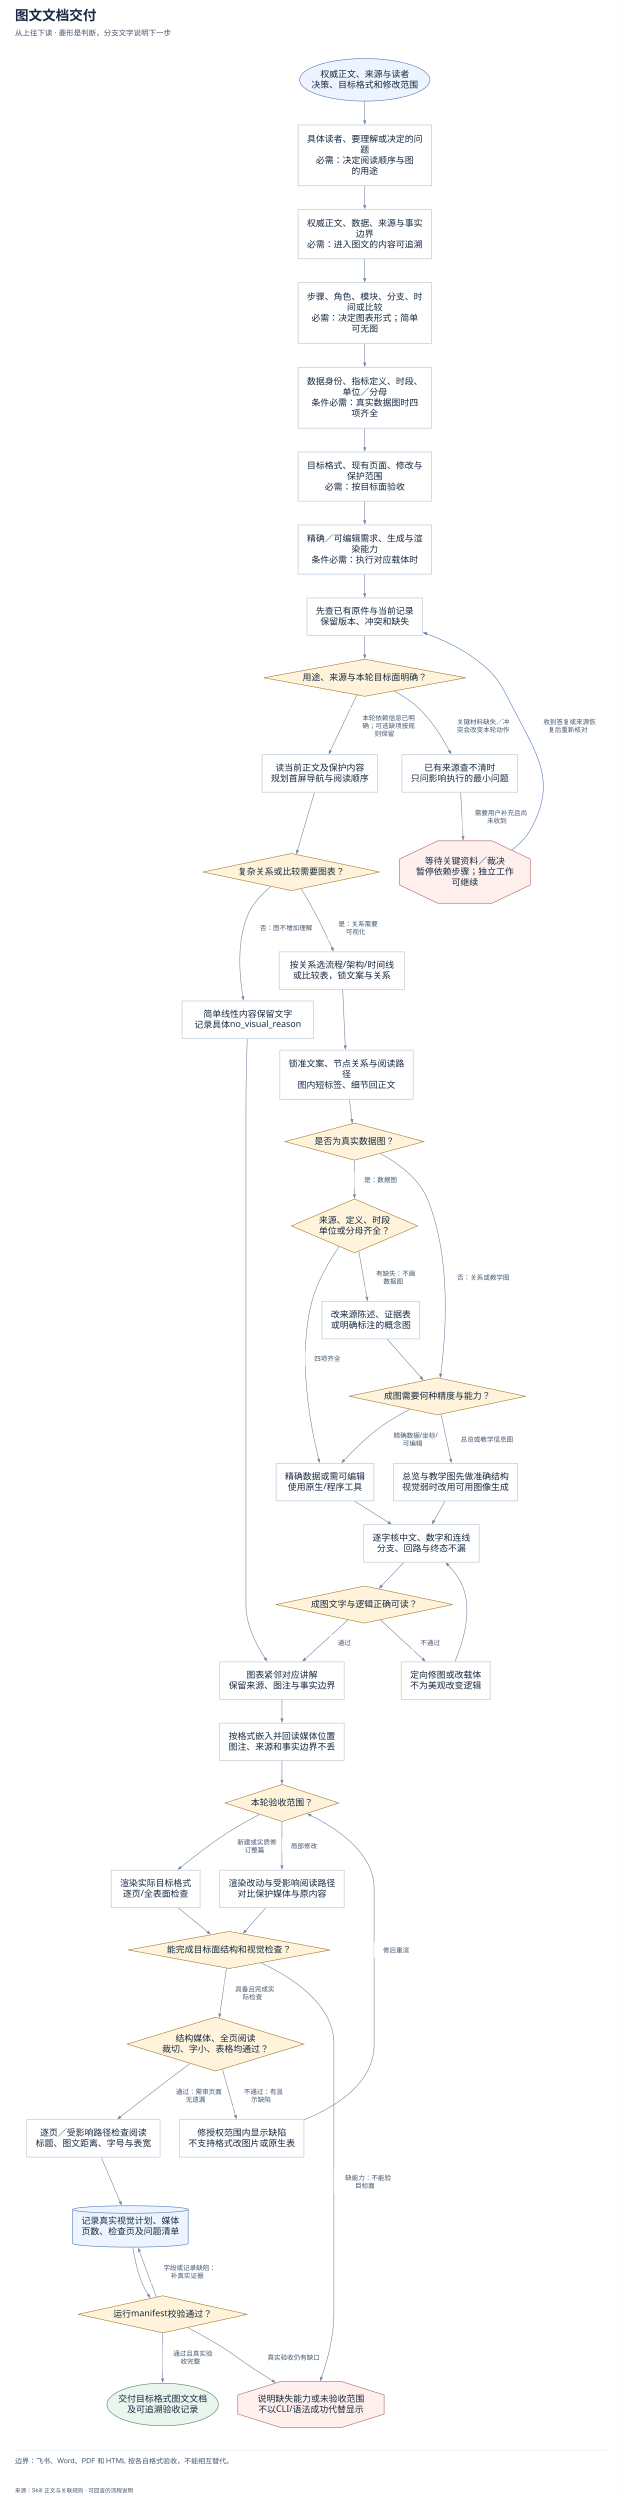
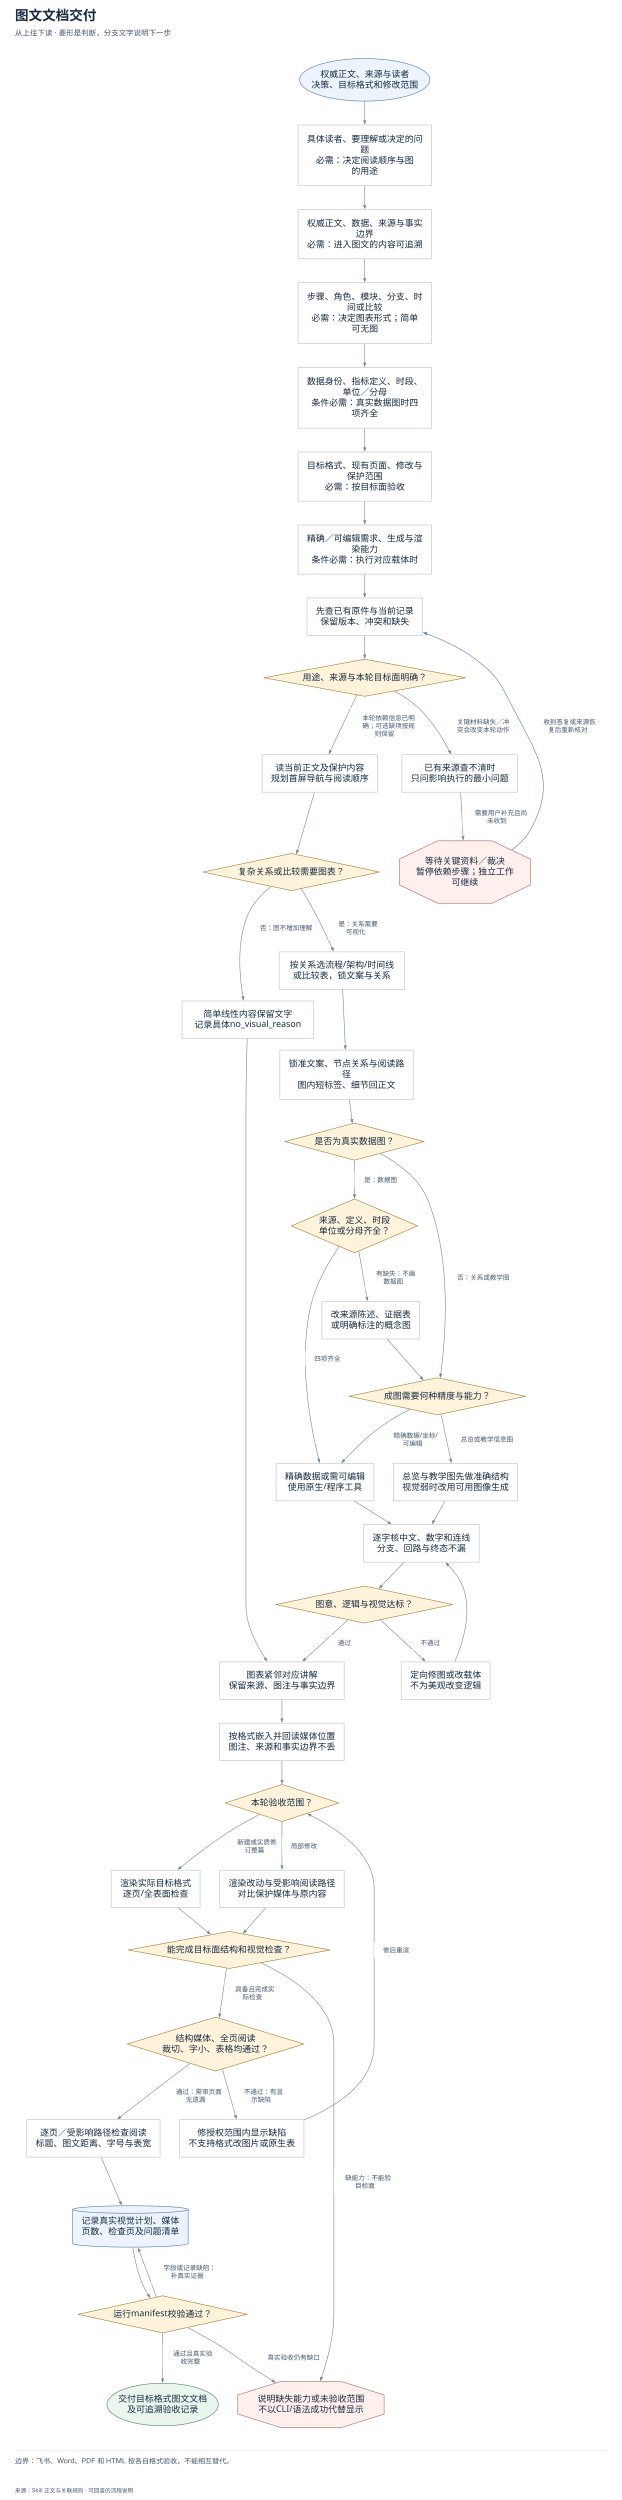
- <svg xmlns="http://www.w3.org/2000/svg" data-artifact-sha256="a31b7378ce4bd3d3c9e8f61ca665521c32705c3982a5d55c468edf609748a5d4" viewBox="0 0 1329.00 5344.00" width="1329.00" height="5344.00" role="img" aria-labelledby="title desc" data-entry-x="779.69" data-definition-sha256="e67b9686ef25dce59b0fc3d3641ad35fe574919815a71d1eef612246028b77f5" data-renderer="viz-3.31.0">
+ <svg xmlns="http://www.w3.org/2000/svg" data-artifact-sha256="50a462e231dda37c123e72fa4818149b2a394c55366f23f136367c5c7f6d0047" viewBox="0 0 1329.00 5344.00" width="1329.00" height="5344.00" role="img" aria-labelledby="title desc" data-entry-x="779.69" data-definition-sha256="e67b9686ef25dce59b0fc3d3641ad35fe574919815a71d1eef612246028b77f5" data-renderer="viz-3.31.0">
  <rect width="100%" height="100%" fill="white" />
  <g font-family="-apple-system,BlinkMacSystemFont,PingFang SC,sans-serif" fill="#172b42">
    <text x="32" y="43" font-size="29" font-weight="600">图文文档交付</text>
    <text x="32" y="76" font-size="16" fill="#43566e">从上往下读 · 菱形是判断，分支文字说明下一步</text>
  </g>
  <svg x="32.00" y="100" width="1265" height="5114" viewBox="0 0 1265 5114">
    <g id="graph0" class="graph" transform="scale(1 1) rotate(0) translate(25.2 5089.13)">
      <g id="edge30" class="edge">
        <path fill="none" stroke="#71839b" stroke-width="1.2" d="M722.49,-4972.59C722.49,-4959.7 722.49,-4945.29 722.49,-4931.15" />
        <polygon fill="#71839b" stroke="#71839b" stroke-width="1.2" points="724.94,-4931.22 722.49,-4924.22 720.04,-4931.22 724.94,-4931.22" />
      </g>
      <g id="edge1" class="edge">
        <path fill="none" stroke="#71839b" stroke-width="1.2" d="M615.01,-3495.5C604.65,-3460.05 589.41,-3407.91 578.57,-3370.84" />
        <polygon fill="#71839b" stroke="#71839b" stroke-width="1.2" points="581.02,-3370.48 576.7,-3364.45 576.32,-3371.86 581.02,-3370.48" />
      </g>
      <g id="edge2" class="edge">
        <path fill="none" stroke="#71839b" stroke-width="1.2" d="M522.07,-3294.41C503.05,-3278.74 482.74,-3257.71 472.49,-3233.4 448.63,-3176.82 454.34,-3104.74 462.13,-3058.09" />
        <polygon fill="#71839b" stroke="#71839b" stroke-width="1.2" points="464.5,-3058.8 463.29,-3051.48 459.67,-3057.95 464.5,-3058.8" />
        <polygon fill="white" stroke="none" points="472.49,-3189.9 472.49,-3222.9 608.49,-3222.9 608.49,-3189.9 472.49,-3189.9" />
        <text xml:space="preserve" text-anchor="start" x="498.49" y="-3200.8" font-family="PingFang SC" font-size="14.00" fill="#43566e">否：图不增加理解</text>
      </g>
      <g id="edge3" class="edge">
        <path fill="none" stroke="#71839b" stroke-width="1.2" d="M586.64,-3289.62C596.67,-3272.86 608.59,-3252.3 618.49,-3233.4 630.49,-3210.49 642.75,-3184.48 652.65,-3162.72" />
        <polygon fill="#71839b" stroke="#71839b" stroke-width="1.2" points="654.78,-3163.96 655.43,-3156.57 650.31,-3161.94 654.78,-3163.96" />
        <polygon fill="white" stroke="none" points="643.7,-3179.4 643.7,-3233.4 751.7,-3233.4 751.7,-3179.4 643.7,-3179.4" />
        <text xml:space="preserve" text-anchor="start" x="666.2" y="-3209.2" font-family="PingFang SC" font-size="14.00" fill="#43566e">是：关系需要</text>
        <text xml:space="preserve" text-anchor="start" x="681.95" y="-3192.4" font-family="PingFang SC" font-size="14.00" fill="#43566e">可视化</text>
      </g>
      <g id="edge4" class="edge">
        <path fill="none" stroke="#71839b" stroke-width="1.2" d="M471.2,-2969.04C470.03,-2929.85 468.49,-2868 468.49,-2814.44 468.49,-2814.44 468.49,-2814.44 468.49,-1758.26 468.49,-1716.9 489.51,-1674.91 509.59,-1644.25" />
        <polygon fill="#71839b" stroke="#71839b" stroke-width="1.2" points="511.51,-1645.78 513.38,-1638.61 507.44,-1643.05 511.51,-1645.78" />
      </g>
      <g id="edge42" class="edge">
        <path fill="none" stroke="#71839b" stroke-width="1.2" d="M675.28,-3073.99C676.8,-3040.48 679,-2991.83 680.75,-2953.4" />
        <polygon fill="#71839b" stroke="#71839b" stroke-width="1.2" points="683.18,-2953.78 681.05,-2946.68 678.29,-2953.56 683.18,-2953.78" />
      </g>
      <g id="edge5" class="edge">
        <path fill="none" stroke="#71839b" stroke-width="1.2" d="M700.49,-2708.73C700.49,-2687.2 700.49,-2659.9 700.49,-2635.2" />
        <polygon fill="#71839b" stroke="#71839b" stroke-width="1.2" points="702.94,-2635.4 700.49,-2628.4 698.04,-2635.4 702.94,-2635.4" />
        <polygon fill="white" stroke="none" points="700.49,-2651.24 700.49,-2684.24 794.49,-2684.24 794.49,-2651.24 700.49,-2651.24" />
        <text xml:space="preserve" text-anchor="start" x="721.24" y="-2662.14" font-family="PingFang SC" font-size="14.00" fill="#43566e">是：数据图</text>
      </g>
      <g id="edge6" class="edge">
        <path fill="none" stroke="#71839b" stroke-width="1.2" d="M755.49,-2723.38C792.61,-2703.36 838.06,-2671.02 856.49,-2626.24 908.86,-2498.98 895.59,-2331.49 884.88,-2251.64" />
        <polygon fill="#71839b" stroke="#71839b" stroke-width="1.2" points="887.36,-2251.67 883.97,-2245.07 882.51,-2252.34 887.36,-2251.67" />
        <polygon fill="white" stroke="none" points="893.93,-2442.54 893.93,-2475.54 1029.93,-2475.54 1029.93,-2442.54 893.93,-2442.54" />
        <text xml:space="preserve" text-anchor="start" x="919.93" y="-2453.44" font-family="PingFang SC" font-size="14.00" fill="#43566e">否：关系或教学图</text>
      </g>
      <g id="edge8" class="edge">
        <path fill="none" stroke="#71839b" stroke-width="1.2" d="M709.82,-2514.41C715.18,-2483.83 721.87,-2445.72 727.07,-2416.05" />
        <polygon fill="#71839b" stroke="#71839b" stroke-width="1.2" points="729.45,-2416.64 728.25,-2409.32 724.63,-2415.79 729.45,-2416.64" />
        <polygon fill="white" stroke="none" points="724.17,-2432.04 724.17,-2486.04 832.17,-2486.04 832.17,-2432.04 724.17,-2432.04" />
        <text xml:space="preserve" text-anchor="start" x="746.67" y="-2461.84" font-family="PingFang SC" font-size="14.00" fill="#43566e">有缺失：不画</text>
        <text xml:space="preserve" text-anchor="start" x="762.42" y="-2445.04" font-family="PingFang SC" font-size="14.00" fill="#43566e">数据图</text>
      </g>
      <g id="edge7" class="edge">
        <path fill="none" stroke="#71839b" stroke-width="1.2" d="M667.95,-2524.66C646.7,-2493.76 620.84,-2450.11 609.49,-2407.04 578.3,-2288.74 605.8,-2143.39 624.17,-2069.65" />
        <polygon fill="#71839b" stroke="#71839b" stroke-width="1.2" points="626.45,-2070.6 625.8,-2063.21 621.7,-2069.4 626.45,-2070.6" />
        <polygon fill="white" stroke="none" points="595.51,-2269.05 595.51,-2302.05 675.51,-2302.05 675.51,-2269.05 595.51,-2269.05" />
        <text xml:space="preserve" text-anchor="start" x="614.51" y="-2279.95" font-family="PingFang SC" font-size="14.00" fill="#43566e">四项齐全</text>
      </g>
      <g id="edge9" class="edge">
        <path fill="none" stroke="#71839b" stroke-width="1.2" d="M770.23,-2326.76C792.23,-2301.87 820.6,-2269.79 842.63,-2244.87" />
        <polygon fill="#71839b" stroke="#71839b" stroke-width="1.2" points="844.37,-2246.6 847.17,-2239.74 840.7,-2243.36 844.37,-2246.6" />
      </g>
      <g id="edge10" class="edge">
        <path fill="none" stroke="#71839b" stroke-width="1.2" d="M818.69,-2176.59C798.53,-2166.28 776.32,-2153.64 757.49,-2139.85 728.6,-2118.69 699.87,-2090.75 677.77,-2067.37" />
        <polygon fill="#71839b" stroke="#71839b" stroke-width="1.2" points="679.82,-2065.98 673.25,-2062.54 676.25,-2069.33 679.82,-2065.98" />
        <polygon fill="white" stroke="none" points="757.49,-2085.85 757.49,-2139.85 881.49,-2139.85 881.49,-2085.85 757.49,-2085.85" />
        <text xml:space="preserve" text-anchor="start" x="784.1" y="-2115.65" font-family="PingFang SC" font-size="14.00" fill="#43566e">精确数据/坐标/</text>
        <text xml:space="preserve" text-anchor="start" x="803.74" y="-2098.85" font-family="PingFang SC" font-size="14.00" fill="#43566e">可编辑</text>
      </g>
      <g id="edge11" class="edge">
        <path fill="none" stroke="#71839b" stroke-width="1.2" d="M885.47,-2166.26C891.48,-2138.28 899.77,-2099.72 906.26,-2069.48" />
        <polygon fill="#71839b" stroke="#71839b" stroke-width="1.2" points="908.58,-2070.32 907.66,-2062.96 903.79,-2069.29 908.58,-2070.32" />
        <polygon fill="white" stroke="none" points="901.63,-2096.35 901.63,-2129.35 1037.63,-2129.35 1037.63,-2096.35 901.63,-2096.35" />
        <text xml:space="preserve" text-anchor="start" x="927.63" y="-2107.25" font-family="PingFang SC" font-size="14.00" fill="#43566e">总览或教学信息图</text>
      </g>
      <g id="edge12" class="edge">
        <path fill="none" stroke="#71839b" stroke-width="1.2" d="M700.69,-1980.27C723.63,-1965.91 749.68,-1949.6 773.19,-1934.88" />
        <polygon fill="#71839b" stroke="#71839b" stroke-width="1.2" points="774.23,-1937.12 778.86,-1931.33 771.63,-1932.97 774.23,-1937.12" />
      </g>
      <g id="edge13" class="edge">
        <path fill="none" stroke="#71839b" stroke-width="1.2" d="M894.19,-1980.45C886.62,-1967.07 878.08,-1951.99 870.2,-1938.06" />
        <polygon fill="#71839b" stroke="#71839b" stroke-width="1.2" points="872.38,-1936.93 866.8,-1932.05 868.11,-1939.35 872.38,-1936.93" />
      </g>
      <g id="edge14" class="edge">
        <path fill="none" stroke="#71839b" stroke-width="1.2" d="M806.22,-1849.58C791,-1833.54 773.45,-1815.04 758.28,-1799.05" />
        <polygon fill="#71839b" stroke="#71839b" stroke-width="1.2" points="760.22,-1797.53 753.63,-1794.14 756.67,-1800.91 760.22,-1797.53" />
      </g>
      <g id="edge15" class="edge">
        <path fill="none" stroke="#71839b" stroke-width="1.2" d="M755.86,-1726.54C781.74,-1702.66 817.56,-1669.59 846.44,-1642.94" />
        <polygon fill="#71839b" stroke="#71839b" stroke-width="1.2" points="848.05,-1644.79 851.53,-1638.24 844.73,-1641.19 848.05,-1644.79" />
        <polygon fill="white" stroke="none" points="824.07,-1661.66 824.07,-1694.66 890.07,-1694.66 890.07,-1661.66 824.07,-1661.66" />
        <text xml:space="preserve" text-anchor="start" x="841.32" y="-1672.56" font-family="PingFang SC" font-size="14.00" fill="#43566e">不通过</text>
      </g>
      <g id="edge17" class="edge">
        <path fill="none" stroke="#71839b" stroke-width="1.2" d="M686.72,-1726.54C660.55,-1702.66 624.31,-1669.59 595.1,-1642.94" />
        <polygon fill="#71839b" stroke="#71839b" stroke-width="1.2" points="596.76,-1641.14 589.94,-1638.23 593.46,-1644.76 596.76,-1641.14" />
        <polygon fill="white" stroke="none" points="649.25,-1661.66 649.25,-1694.66 701.25,-1694.66 701.25,-1661.66 649.25,-1661.66" />
        <text xml:space="preserve" text-anchor="start" x="664.75" y="-1672.56" font-family="PingFang SC" font-size="14.00" fill="#43566e">通过</text>
      </g>
      <g id="edge16" class="edge">
        <path fill="none" stroke="#71839b" stroke-width="1.2" d="M915.1,-1637.21C932.88,-1678.79 953.26,-1745.47 931.49,-1798.86 924.75,-1815.39 913.36,-1830.52 900.97,-1843.48" />
        <polygon fill="#71839b" stroke="#71839b" stroke-width="1.2" points="899.31,-1841.68 896.11,-1848.37 902.78,-1845.13 899.31,-1841.68" />
      </g>
      <g id="edge44" class="edge">
        <path fill="none" stroke="#71839b" stroke-width="1.2" d="M545.49,-1556.27C545.49,-1543.26 545.49,-1528.64 545.49,-1515.04" />
        <polygon fill="#71839b" stroke="#71839b" stroke-width="1.2" points="547.94,-1515.1 545.49,-1508.1 543.04,-1515.1 547.94,-1515.1" />
      </g>
      <g id="edge18" class="edge">
        <path fill="none" stroke="#71839b" stroke-width="1.2" d="M497.65,-1310.6C475.78,-1299.28 449.82,-1285.02 427.49,-1270.48 393.41,-1248.29 357.37,-1220.52 328.94,-1197.49" />
        <polygon fill="#71839b" stroke="#71839b" stroke-width="1.2" points="330.64,-1195.72 323.66,-1193.2 327.54,-1199.52 330.64,-1195.72" />
        <polygon fill="white" stroke="none" points="427.49,-1216.48 427.49,-1270.48 535.49,-1270.48 535.49,-1216.48 427.49,-1216.48" />
        <text xml:space="preserve" text-anchor="start" x="449.99" y="-1246.28" font-family="PingFang SC" font-size="14.00" fill="#43566e">新建或实质修</text>
        <text xml:space="preserve" text-anchor="start" x="465.74" y="-1229.48" font-family="PingFang SC" font-size="14.00" fill="#43566e">订整篇</text>
      </g>
      <g id="edge19" class="edge">
        <path fill="none" stroke="#71839b" stroke-width="1.2" d="M545.49,-1295.12C545.49,-1267.43 545.49,-1230.05 545.49,-1200.51" />
        <polygon fill="#71839b" stroke="#71839b" stroke-width="1.2" points="547.94,-1200.82 545.49,-1193.82 543.04,-1200.82 547.94,-1200.82" />
        <polygon fill="white" stroke="none" points="545.49,-1226.98 545.49,-1259.98 625.49,-1259.98 625.49,-1226.98 545.49,-1226.98" />
        <text xml:space="preserve" text-anchor="start" x="564.49" y="-1237.88" font-family="PingFang SC" font-size="14.00" fill="#43566e">局部修改</text>
      </g>
      <g id="edge20" class="edge">
        <path fill="none" stroke="#71839b" stroke-width="1.2" d="M323.45,-1111.2C343.62,-1094.68 366.98,-1075.54 386.89,-1059.23" />
        <polygon fill="#71839b" stroke="#71839b" stroke-width="1.2" points="388.24,-1061.3 392.1,-1054.97 385.13,-1057.51 388.24,-1061.3" />
      </g>
      <g id="edge21" class="edge">
        <path fill="none" stroke="#71839b" stroke-width="1.2" d="M510.97,-1111.2C497.23,-1095.56 481.43,-1077.58 467.62,-1061.87" />
        <polygon fill="#71839b" stroke="#71839b" stroke-width="1.2" points="469.5,-1060.3 463.04,-1056.66 465.82,-1063.53 469.5,-1060.3" />
      </g>
      <g id="edge22" class="edge">
        <path fill="none" stroke="#71839b" stroke-width="1.2" d="M500.61,-993.28C566.51,-962.55 656.49,-905.13 656.49,-820.69 656.49,-820.69 656.49,-820.69 656.49,-241.06 656.49,-194.95 642.9,-144.48 630.04,-107.04" />
        <polygon fill="#71839b" stroke="#71839b" stroke-width="1.2" points="632.37,-106.28 627.74,-100.49 627.74,-107.9 632.37,-106.28" />
        <polygon fill="white" stroke="none" points="656.49,-499.1 656.49,-553.1 778.49,-553.1 778.49,-499.1 656.49,-499.1" />
        <text xml:space="preserve" text-anchor="start" x="680.74" y="-528.9" font-family="PingFang SC" font-size="14.00" fill="#43566e">缺能力：不能验</text>
        <text xml:space="preserve" text-anchor="start" x="701.74" y="-512.1" font-family="PingFang SC" font-size="14.00" fill="#43566e">目标面</text>
      </g>
      <g id="edge23" class="edge">
        <path fill="none" stroke="#71839b" stroke-width="1.2" d="M426.97,-981.95C422.94,-954.28 417.39,-916.15 412.69,-883.91" />
        <polygon fill="#71839b" stroke="#71839b" stroke-width="1.2" points="415.15,-883.79 411.72,-877.22 410.3,-884.5 415.15,-883.79" />
        <polygon fill="white" stroke="none" points="423.11,-902.29 423.11,-956.29 531.11,-956.29 531.11,-902.29 423.11,-902.29" />
        <text xml:space="preserve" text-anchor="start" x="445.61" y="-932.09" font-family="PingFang SC" font-size="14.00" fill="#43566e">具备且完成实</text>
        <text xml:space="preserve" text-anchor="start" x="461.36" y="-915.29" font-family="PingFang SC" font-size="14.00" fill="#43566e">际检查</text>
      </g>
      <g id="edge24" class="edge">
        <path fill="none" stroke="#71839b" stroke-width="1.2" d="M418.27,-765.99C426.92,-735.16 437.76,-696.55 446.14,-666.66" />
        <polygon fill="#71839b" stroke="#71839b" stroke-width="1.2" points="448.42,-667.62 447.95,-660.22 443.7,-666.3 448.42,-667.62" />
        <polygon fill="white" stroke="none" points="441.37,-683.09 441.37,-737.09 549.37,-737.09 549.37,-683.09 441.37,-683.09" />
        <text xml:space="preserve" text-anchor="start" x="463.87" y="-712.89" font-family="PingFang SC" font-size="14.00" fill="#43566e">不通过：有显</text>
        <text xml:space="preserve" text-anchor="start" x="479.62" y="-696.09" font-family="PingFang SC" font-size="14.00" fill="#43566e">示缺陷</text>
      </g>
      <g id="edge46" class="edge">
        <path fill="none" stroke="#71839b" stroke-width="1.2" d="M349.01,-778.2C331.55,-765.14 312.16,-750.56 294.49,-737.09 263.01,-713.09 228.1,-686.02 199.69,-663.88" />
        <polygon fill="#71839b" stroke="#71839b" stroke-width="1.2" points="201.44,-662.14 194.42,-659.76 198.43,-666 201.44,-662.14" />
        <polygon fill="white" stroke="none" points="294.49,-683.09 294.49,-737.09 416.49,-737.09 416.49,-683.09 294.49,-683.09" />
        <text xml:space="preserve" text-anchor="start" x="318.74" y="-712.89" font-family="PingFang SC" font-size="14.00" fill="#43566e">通过：需审页面</text>
        <text xml:space="preserve" text-anchor="start" x="339.74" y="-696.09" font-family="PingFang SC" font-size="14.00" fill="#43566e">无遗漏</text>
      </g>
      <g id="edge25" class="edge">
        <path fill="none" stroke="#71839b" stroke-width="1.2" d="M592.7,-657.67C666.1,-687.98 742.49,-738.73 742.49,-818.69 742.49,-1152.48 742.49,-1152.48 742.49,-1152.48 742.49,-1227.5 664.32,-1280.06 606.46,-1308.7" />
        <polygon fill="#71839b" stroke="#71839b" stroke-width="1.2" points="605.66,-1306.36 600.43,-1311.62 607.8,-1310.77 605.66,-1306.36" />
        <polygon fill="white" stroke="none" points="742.49,-1004.39 742.49,-1037.39 822.49,-1037.39 822.49,-1004.39 742.49,-1004.39" />
        <text xml:space="preserve" text-anchor="start" x="761.49" y="-1015.29" font-family="PingFang SC" font-size="14.00" fill="#43566e">修后重渲</text>
      </g>
      <g id="edge26" class="edge">
        <path fill="none" stroke="#71839b" stroke-width="1.2" d="M226.61,-385.22C230.43,-361.34 236.88,-331.61 247.49,-306.66 250.81,-298.84 255.15,-290.97 259.79,-283.56" />
        <polygon fill="#71839b" stroke="#71839b" stroke-width="1.2" points="261.74,-285.05 263.5,-277.84 257.63,-282.37 261.74,-285.05" />
      </g>
      <g id="edge29" class="edge">
        <path fill="none" stroke="#71839b" stroke-width="1.2" d="M343.99,-213.67C364.42,-202.83 387.78,-189.98 408.49,-177.46 445.19,-155.25 452.44,-146.7 488.49,-123.46 500.33,-115.82 512.93,-107.88 525.33,-100.16" />
        <polygon fill="#71839b" stroke="#71839b" stroke-width="1.2" points="526.4,-102.38 531.06,-96.61 523.82,-98.22 526.4,-102.38" />
        <polygon fill="white" stroke="none" points="488.49,-133.96 488.49,-166.96 624.49,-166.96 624.49,-133.96 488.49,-133.96" />
        <text xml:space="preserve" text-anchor="start" x="514.49" y="-144.86" font-family="PingFang SC" font-size="14.00" fill="#43566e">真实验收仍有缺口</text>
      </g>
      <g id="edge28" class="edge">
        <path fill="none" stroke="#71839b" stroke-width="1.2" d="M277.08,-279.17C266.73,-307.04 252.27,-345.98 240.69,-377.15" />
        <polygon fill="#71839b" stroke="#71839b" stroke-width="1.2" points="238.44,-376.19 238.3,-383.61 243.03,-377.9 238.44,-376.19" />
        <polygon fill="white" stroke="none" points="266.2,-306.66 266.2,-360.66 402.2,-360.66 402.2,-306.66 266.2,-306.66" />
        <text xml:space="preserve" text-anchor="start" x="292.2" y="-336.46" font-family="PingFang SC" font-size="14.00" fill="#43566e">字段或记录缺陷：</text>
        <text xml:space="preserve" text-anchor="start" x="307.95" y="-319.66" font-family="PingFang SC" font-size="14.00" fill="#43566e">补真实证据</text>
      </g>
      <g id="edge27" class="edge">
        <path fill="none" stroke="#71839b" stroke-width="1.2" d="M290.49,-201.98C290.49,-173.67 290.49,-135.06 290.49,-103.87" />
        <polygon fill="#71839b" stroke="#71839b" stroke-width="1.2" points="292.94,-104.1 290.49,-97.1 288.04,-104.1 292.94,-104.1" />
        <polygon fill="white" stroke="none" points="290.49,-123.46 290.49,-177.46 398.49,-177.46 398.49,-123.46 290.49,-123.46" />
        <text xml:space="preserve" text-anchor="start" x="312.99" y="-153.26" font-family="PingFang SC" font-size="14.00" fill="#43566e">通过且真实验</text>
        <text xml:space="preserve" text-anchor="start" x="328.74" y="-136.46" font-family="PingFang SC" font-size="14.00" fill="#43566e">收完整</text>
      </g>
      <g id="edge31" class="edge">
        <path fill="none" stroke="#71839b" stroke-width="1.2" d="M722.49,-4791.58C722.49,-4777.99 722.49,-4763.69 722.49,-4750.24" />
        <polygon fill="#71839b" stroke="#71839b" stroke-width="1.2" points="724.94,-4750.36 722.49,-4743.36 720.04,-4750.36 724.94,-4750.36" />
      </g>
      <g id="edge32" class="edge">
        <path fill="none" stroke="#71839b" stroke-width="1.2" d="M722.49,-4635.68C722.49,-4622.47 722.49,-4608.03 722.49,-4593.99" />
        <polygon fill="#71839b" stroke="#71839b" stroke-width="1.2" points="724.94,-4594.12 722.49,-4587.12 720.04,-4594.12 724.94,-4594.12" />
      </g>
      <g id="edge33" class="edge">
        <path fill="none" stroke="#71839b" stroke-width="1.2" d="M722.49,-4454.31C722.49,-4440.87 722.49,-4426.62 722.49,-4412.91" />
        <polygon fill="#71839b" stroke="#71839b" stroke-width="1.2" points="724.94,-4413.27 722.49,-4406.27 720.04,-4413.27 724.94,-4413.27" />
      </g>
      <g id="edge34" class="edge">
        <path fill="none" stroke="#71839b" stroke-width="1.2" d="M722.49,-4273.54C722.49,-4259.95 722.49,-4245.65 722.49,-4232.2" />
        <polygon fill="#71839b" stroke="#71839b" stroke-width="1.2" points="724.94,-4232.32 722.49,-4225.32 720.04,-4232.32 724.94,-4232.32" />
      </g>
      <g id="edge35" class="edge">
        <path fill="none" stroke="#71839b" stroke-width="1.2" d="M722.49,-4117.71C722.49,-4104.32 722.49,-4089.79 722.49,-4076" />
        <polygon fill="#71839b" stroke="#71839b" stroke-width="1.2" points="724.94,-4076.33 722.49,-4069.33 720.04,-4076.33 724.94,-4076.33" />
      </g>
      <g id="edge36" class="edge">
        <path fill="none" stroke="#71839b" stroke-width="1.2" d="M722.49,-3961.55C722.49,-3947.96 722.49,-3933.38 722.49,-3920" />
        <polygon fill="#71839b" stroke="#71839b" stroke-width="1.2" points="724.94,-3920.22 722.49,-3913.22 720.04,-3920.22 724.94,-3920.22" />
      </g>
      <g id="edge37" class="edge">
        <path fill="none" stroke="#71839b" stroke-width="1.2" d="M722.49,-3830.66C722.49,-3817.58 722.49,-3802.85 722.49,-3789.19" />
        <polygon fill="#71839b" stroke="#71839b" stroke-width="1.2" points="724.94,-3789.21 722.49,-3782.21 720.04,-3789.21 724.94,-3789.21" />
      </g>
      <g id="edge38" class="edge">
        <path fill="none" stroke="#71839b" stroke-width="1.2" d="M705.55,-3703.6C689.77,-3670.3 666.14,-3620.43 648.82,-3583.89" />
        <polygon fill="#71839b" stroke="#71839b" stroke-width="1.2" points="651.22,-3583.23 646.01,-3577.95 646.79,-3585.32 651.22,-3583.23" />
        <polygon fill="white" stroke="none" points="691.44,-3600.75 691.44,-3675.75 827.44,-3675.75 827.44,-3600.75 691.44,-3600.75" />
        <text xml:space="preserve" text-anchor="start" x="717.44" y="-3649.45" font-family="PingFang SC" font-size="14.00" fill="#43566e">本轮依赖信息已明</text>
        <text xml:space="preserve" text-anchor="start" x="717.44" y="-3632.65" font-family="PingFang SC" font-size="14.00" fill="#43566e">确；可选缺项按规</text>
        <text xml:space="preserve" text-anchor="start" x="743.69" y="-3615.85" font-family="PingFang SC" font-size="14.00" fill="#43566e">则保留</text>
      </g>
      <g id="edge39" class="edge">
        <path fill="none" stroke="#71839b" stroke-width="1.2" d="M785.69,-3711.73C803.69,-3702.01 822.46,-3689.91 837.49,-3675.75 865.25,-3649.59 888,-3612.89 903.41,-3583.77" />
        <polygon fill="#71839b" stroke="#71839b" stroke-width="1.2" points="905.47,-3585.11 906.52,-3577.77 901.12,-3582.85 905.47,-3585.11" />
        <polygon fill="white" stroke="none" points="893.57,-3611.25 893.57,-3665.25 1029.57,-3665.25 1029.57,-3611.25 893.57,-3611.25" />
        <text xml:space="preserve" text-anchor="start" x="919.57" y="-3641.05" font-family="PingFang SC" font-size="14.00" fill="#43566e">关键材料缺失／冲</text>
        <text xml:space="preserve" text-anchor="start" x="919.57" y="-3624.25" font-family="PingFang SC" font-size="14.00" fill="#43566e">突会改变本轮动作</text>
      </g>
      <g id="edge40" class="edge">
        <path fill="none" stroke="#71839b" stroke-width="1.2" d="M927.56,-3495.5C928.96,-3468.84 930.87,-3432.74 932.55,-3400.71" />
        <polygon fill="#71839b" stroke="#71839b" stroke-width="1.2" points="934.98,-3401.17 932.91,-3394.05 930.09,-3400.91 934.98,-3401.17" />
        <polygon fill="white" stroke="none" points="931.65,-3416.76 931.65,-3470.76 1067.65,-3470.76 1067.65,-3416.76 931.65,-3416.76" />
        <text xml:space="preserve" text-anchor="start" x="957.65" y="-3446.56" font-family="PingFang SC" font-size="14.00" fill="#43566e">需要用户补充且尚</text>
        <text xml:space="preserve" text-anchor="start" x="983.9" y="-3429.76" font-family="PingFang SC" font-size="14.00" fill="#43566e">未收到</text>
      </g>
      <g id="edge41" class="edge">
        <path fill="none" stroke="#5279b4" stroke-width="1.2" d="M1036.52,-3372.07C1052.98,-3384.21 1067.8,-3399 1077.49,-3416.76 1133.23,-3518.88 1092.97,-3572.43 1039.49,-3675.75 1012.65,-3727.6 1006.34,-3745.11 959.49,-3779.95 928.46,-3803.03 890.82,-3820.86 854.75,-3834.34" />
        <polygon fill="#5279b4" stroke="#5279b4" stroke-width="1.2" points="854.04,-3831.99 848.31,-3836.7 855.72,-3836.59 854.04,-3831.99" />
        <polygon fill="white" stroke="none" points="1078.2,-3611.25 1078.2,-3665.25 1214.2,-3665.25 1214.2,-3611.25 1078.2,-3611.25" />
        <text xml:space="preserve" text-anchor="start" x="1104.2" y="-3641.05" font-family="PingFang SC" font-size="14.00" fill="#43566e">收到答复或来源恢</text>
        <text xml:space="preserve" text-anchor="start" x="1114.7" y="-3624.25" font-family="PingFang SC" font-size="14.00" fill="#43566e">复后重新核对</text>
      </g>
      <g id="edge43" class="edge">
        <path fill="none" stroke="#71839b" stroke-width="1.2" d="M689.72,-2839.19C691.43,-2825 693.28,-2809.7 694.94,-2795.85" />
        <polygon fill="#71839b" stroke="#71839b" stroke-width="1.2" points="697.34,-2796.48 695.74,-2789.24 692.47,-2795.89 697.34,-2796.48" />
      </g>
      <g id="edge45" class="edge">
        <path fill="none" stroke="#71839b" stroke-width="1.2" d="M545.49,-1425.4C545.49,-1412.31 545.49,-1397.58 545.49,-1383.92" />
        <polygon fill="#71839b" stroke="#71839b" stroke-width="1.2" points="547.94,-1383.94 545.49,-1376.94 543.04,-1383.94 547.94,-1383.94" />
      </g>
      <g id="edge47" class="edge">
        <path fill="none" stroke="#71839b" stroke-width="1.2" d="M159.24,-577.6C171.01,-549.87 186.86,-512.5 199.62,-482.42" />
        <polygon fill="#71839b" stroke="#71839b" stroke-width="1.2" points="201.78,-483.62 202.25,-476.22 197.26,-481.7 201.78,-483.62" />
      </g>
      <g id="node1" class="node">
        <ellipse fill="#edf4ff" stroke="#5279b4" stroke-width="1.25" cx="722.49" cy="-5018.45" rx="139.24" ry="45.48" />
        <text xml:space="preserve" text-anchor="middle" x="722.49" y="-5024.15" font-family="PingFang SC" font-size="19.00" fill="#172b42">权威正文、来源与读者</text>
        <text xml:space="preserve" text-anchor="middle" x="722.49" y="-5001.35" font-family="PingFang SC" font-size="19.00" fill="#172b42">决策、目标格式和修改范围</text>
      </g>
      <g id="node2" class="node">
        <polygon fill="#ffffff" stroke="#b4c1d1" stroke-width="1.25" points="750,-3575.75 502.97,-3575.75 502.97,-3495.76 750,-3495.76 750,-3575.75" />
        <text xml:space="preserve" text-anchor="middle" x="626.49" y="-3541.45" font-family="PingFang SC" font-size="19.00" fill="#172b42">读当前正文及保护内容</text>
        <text xml:space="preserve" text-anchor="middle" x="626.49" y="-3518.65" font-family="PingFang SC" font-size="19.00" fill="#172b42">规划首屏导航与阅读顺序</text>
      </g>
      <g id="node3" class="node">
        <polygon fill="#fff4db" stroke="#a67c32" stroke-width="1.25" points="565.49,-3364.68 376.63,-3325.08 565.49,-3285.48 754.34,-3325.08 565.49,-3364.68" />
        <text xml:space="preserve" text-anchor="middle" x="565.49" y="-3319.38" font-family="PingFang SC" font-size="19.00" fill="#172b42">复杂关系或比较需要图表？</text>
      </g>
      <g id="node4" class="node">
        <polygon fill="#ffffff" stroke="#b4c1d1" stroke-width="1.25" points="613.1,-3049.41 331.87,-3049.41 331.87,-2969.42 613.1,-2969.42 613.1,-3049.41" />
        <text xml:space="preserve" text-anchor="middle" x="472.49" y="-3015.11" font-family="PingFang SC" font-size="19.00" fill="#172b42">简单线性内容保留文字</text>
        <text xml:space="preserve" text-anchor="middle" x="472.49" y="-2992.31" font-family="PingFang SC" font-size="19.00" fill="#172b42">记录具体no_visual_reason</text>
      </g>
      <g id="node5" class="node">
        <polygon fill="#ffffff" stroke="#b4c1d1" stroke-width="1.25" points="807.44,-3154.4 539.53,-3154.4 539.53,-3074.41 807.44,-3074.41 807.44,-3154.4" />
        <text xml:space="preserve" text-anchor="middle" x="673.49" y="-3120.1" font-family="PingFang SC" font-size="19.00" fill="#172b42">按关系选流程/架构/时间线</text>
        <text xml:space="preserve" text-anchor="middle" x="673.49" y="-3097.3" font-family="PingFang SC" font-size="19.00" fill="#172b42">或比较表，锁文案与关系</text>
      </g>
      <g id="node6" class="node">
        <polygon fill="#fff4db" stroke="#a67c32" stroke-width="1.25" points="700.49,-2788.44 552.1,-2748.84 700.49,-2709.24 848.88,-2748.84 700.49,-2788.44" />
        <text xml:space="preserve" text-anchor="middle" x="700.49" y="-2743.14" font-family="PingFang SC" font-size="19.00" fill="#172b42">是否为真实数据图？</text>
      </g>
      <g id="node7" class="node">
        <polygon fill="#fff4db" stroke="#a67c32" stroke-width="1.25" points="700.49,-2626.24 565.6,-2568.64 700.49,-2511.04 835.38,-2568.64 700.49,-2626.24" />
        <text xml:space="preserve" text-anchor="middle" x="700.49" y="-2574.34" font-family="PingFang SC" font-size="19.00" fill="#172b42">来源、定义、时段</text>
        <text xml:space="preserve" text-anchor="middle" x="700.49" y="-2551.54" font-family="PingFang SC" font-size="19.00" fill="#172b42">单位或分母齐全？</text>
      </g>
      <g id="node8" class="node">
        <polygon fill="#ffffff" stroke="#b4c1d1" stroke-width="1.25" points="840,-2407.04 630.98,-2407.04 630.98,-2327.05 840,-2327.05 840,-2407.04" />
        <text xml:space="preserve" text-anchor="middle" x="735.49" y="-2372.74" font-family="PingFang SC" font-size="19.00" fill="#172b42">改来源陈述、证据表</text>
        <text xml:space="preserve" text-anchor="middle" x="735.49" y="-2349.94" font-family="PingFang SC" font-size="19.00" fill="#172b42">或明确标注的概念图</text>
      </g>
      <g id="node9" class="node">
        <polygon fill="#fff4db" stroke="#a67c32" stroke-width="1.25" points="877.49,-2244.05 688.63,-2204.45 877.49,-2164.85 1066.34,-2204.45 877.49,-2244.05" />
        <text xml:space="preserve" text-anchor="middle" x="877.49" y="-2198.75" font-family="PingFang SC" font-size="19.00" fill="#172b42">成图需要何种精度与能力？</text>
      </g>
      <g id="node10" class="node">
        <polygon fill="#ffffff" stroke="#b4c1d1" stroke-width="1.25" points="742,-2060.85 532.98,-2060.85 532.98,-1980.86 742,-1980.86 742,-2060.85" />
        <text xml:space="preserve" text-anchor="middle" x="637.49" y="-2026.55" font-family="PingFang SC" font-size="19.00" fill="#172b42">精确数据或需可编辑</text>
        <text xml:space="preserve" text-anchor="middle" x="637.49" y="-2003.75" font-family="PingFang SC" font-size="19.00" fill="#172b42">使用原生/程序工具</text>
      </g>
      <g id="node11" class="node">
        <polygon fill="#ffffff" stroke="#b4c1d1" stroke-width="1.25" points="1049.47,-2060.85 783.5,-2060.85 783.5,-1980.86 1049.47,-1980.86 1049.47,-2060.85" />
        <text xml:space="preserve" text-anchor="middle" x="916.49" y="-2026.55" font-family="PingFang SC" font-size="19.00" fill="#172b42">总览与教学图先做准确结构</text>
        <text xml:space="preserve" text-anchor="middle" x="916.49" y="-2003.75" font-family="PingFang SC" font-size="19.00" fill="#172b42">视觉弱时改用可用图像生成</text>
      </g>
      <g id="node12" class="node">
        <polygon fill="#ffffff" stroke="#b4c1d1" stroke-width="1.25" points="967,-1929.86 719.97,-1929.86 719.97,-1849.86 967,-1849.86 967,-1929.86" />
        <text xml:space="preserve" text-anchor="middle" x="843.49" y="-1895.56" font-family="PingFang SC" font-size="19.00" fill="#172b42">逐字核中文、数字和连线</text>
        <text xml:space="preserve" text-anchor="middle" x="843.49" y="-1872.76" font-family="PingFang SC" font-size="19.00" fill="#172b42">分支、回路与终态不漏</text>
      </g>
      <g id="node13" class="node">
        <polygon fill="#fff4db" stroke="#a67c32" stroke-width="1.25" points="721.49,-1798.86 532.63,-1759.26 721.49,-1719.66 910.34,-1759.26 721.49,-1798.86" />
-         <text xml:space="preserve" text-anchor="middle" x="721.49" y="-1753.56" font-family="PingFang SC" font-size="19.00" fill="#172b42">成图文字与逻辑正确可读？</text>
+         <text xml:space="preserve" text-anchor="middle" x="721.49" y="-1753.56" font-family="PingFang SC" font-size="19.00" fill="#172b42">图意、逻辑与视觉达标？</text>
      </g>
      <g id="node14" class="node">
        <polygon fill="#ffffff" stroke="#b4c1d1" stroke-width="1.25" points="990.49,-1636.66 800.48,-1636.66 800.48,-1556.67 990.49,-1556.67 990.49,-1636.66" />
        <text xml:space="preserve" text-anchor="middle" x="895.49" y="-1602.37" font-family="PingFang SC" font-size="19.00" fill="#172b42">定向修图或改载体</text>
        <text xml:space="preserve" text-anchor="middle" x="895.49" y="-1579.57" font-family="PingFang SC" font-size="19.00" fill="#172b42">不为美观改变逻辑</text>
      </g>
      <g id="node15" class="node">
        <polygon fill="#ffffff" stroke="#b4c1d1" stroke-width="1.25" points="678.47,-1636.66 412.5,-1636.66 412.5,-1556.67 678.47,-1556.67 678.47,-1636.66" />
        <text xml:space="preserve" text-anchor="middle" x="545.49" y="-1602.37" font-family="PingFang SC" font-size="19.00" fill="#172b42">图表紧邻对应讲解</text>
        <text xml:space="preserve" text-anchor="middle" x="545.49" y="-1579.57" font-family="PingFang SC" font-size="19.00" fill="#172b42">保留来源、图注与事实边界</text>
      </g>
      <g id="node16" class="node">
        <polygon fill="#fff4db" stroke="#a67c32" stroke-width="1.25" points="545.49,-1374.68 424.06,-1335.08 545.49,-1295.48 666.92,-1335.08 545.49,-1374.68" />
        <text xml:space="preserve" text-anchor="middle" x="545.49" y="-1329.38" font-family="PingFang SC" font-size="19.00" fill="#172b42">本轮验收范围？</text>
      </g>
      <g id="node17" class="node">
        <polygon fill="#ffffff" stroke="#b4c1d1" stroke-width="1.25" points="370.49,-1191.48 180.48,-1191.48 180.48,-1111.49 370.49,-1111.49 370.49,-1191.48" />
        <text xml:space="preserve" text-anchor="middle" x="275.49" y="-1157.18" font-family="PingFang SC" font-size="19.00" fill="#172b42">渲染实际目标格式</text>
        <text xml:space="preserve" text-anchor="middle" x="275.49" y="-1134.38" font-family="PingFang SC" font-size="19.00" fill="#172b42">逐页/全表面检查</text>
      </g>
      <g id="node18" class="node">
        <polygon fill="#ffffff" stroke="#b4c1d1" stroke-width="1.25" points="678.47,-1191.48 412.5,-1191.48 412.5,-1111.49 678.47,-1111.49 678.47,-1191.48" />
        <text xml:space="preserve" text-anchor="middle" x="545.49" y="-1157.18" font-family="PingFang SC" font-size="19.00" fill="#172b42">渲染改动与受影响阅读路径</text>
        <text xml:space="preserve" text-anchor="middle" x="545.49" y="-1134.38" font-family="PingFang SC" font-size="19.00" fill="#172b42">对比保护媒体与原内容</text>
      </g>
      <g id="node19" class="node">
        <polygon fill="#fff4db" stroke="#a67c32" stroke-width="1.25" points="432.49,-1060.49 216.63,-1020.89 432.49,-981.29 648.34,-1020.89 432.49,-1060.49" />
        <text xml:space="preserve" text-anchor="middle" x="432.49" y="-1015.19" font-family="PingFang SC" font-size="19.00" fill="#172b42">能完成目标面结构和视觉检查？</text>
      </g>
      <g id="node20" class="node">
        <polygon fill="#fff0ed" stroke="#ad675d" stroke-width="1.25" points="763.86,-28.84 763.86,-69.62 672.26,-98.46 542.72,-98.46 451.12,-69.62 451.12,-28.84 542.72,0 672.26,0 763.86,-28.84" />
        <text xml:space="preserve" text-anchor="middle" x="607.49" y="-54.93" font-family="PingFang SC" font-size="19.00" fill="#172b42">说明缺失能力或未验收范围</text>
        <text xml:space="preserve" text-anchor="middle" x="607.49" y="-32.13" font-family="PingFang SC" font-size="19.00" fill="#172b42">不以CLI/语法成功代替显示</text>
      </g>
      <g id="node21" class="node">
        <polygon fill="#fff4db" stroke="#a67c32" stroke-width="1.25" points="403.49,-877.29 214.63,-819.69 403.49,-762.09 592.34,-819.69 403.49,-877.29" />
        <text xml:space="preserve" text-anchor="middle" x="403.49" y="-825.39" font-family="PingFang SC" font-size="19.00" fill="#172b42">结构媒体、全页阅读</text>
        <text xml:space="preserve" text-anchor="middle" x="403.49" y="-802.59" font-family="PingFang SC" font-size="19.00" fill="#172b42">裁切、字小、表格均通过？</text>
      </g>
      <g id="node22" class="node">
        <polygon fill="#ffffff" stroke="#b4c1d1" stroke-width="1.25" points="592.47,-658.09 326.5,-658.09 326.5,-578.1 592.47,-578.1 592.47,-658.09" />
        <text xml:space="preserve" text-anchor="middle" x="459.49" y="-623.79" font-family="PingFang SC" font-size="19.00" fill="#172b42">修授权范围内显示缺陷</text>
        <text xml:space="preserve" text-anchor="middle" x="459.49" y="-600.99" font-family="PingFang SC" font-size="19.00" fill="#172b42">不支持格式改图片或原生表</text>
      </g>
      <g id="node23" class="node">
        <path fill="#edf4ff" stroke="#5279b4" stroke-width="1.25" d="M345,-466.06C345,-470.49 289.64,-474.1 221.49,-474.1 153.33,-474.1 97.97,-470.49 97.97,-466.06 97.97,-466.06 97.97,-393.7 97.97,-393.7 97.97,-389.26 153.33,-385.66 221.49,-385.66 289.64,-385.66 345,-389.26 345,-393.7 345,-393.7 345,-466.06 345,-466.06" />
        <path fill="none" stroke="#5279b4" stroke-width="1.25" d="M345,-466.06C345,-461.62 289.64,-458.02 221.49,-458.02 153.33,-458.02 97.97,-461.62 97.97,-466.06" />
        <text xml:space="preserve" text-anchor="middle" x="221.49" y="-435.58" font-family="PingFang SC" font-size="19.00" fill="#172b42">记录真实视觉计划、媒体</text>
        <text xml:space="preserve" text-anchor="middle" x="221.49" y="-412.78" font-family="PingFang SC" font-size="19.00" fill="#172b42">页数、检查页及问题清单</text>
      </g>
      <g id="node24" class="node">
        <polygon fill="#fff4db" stroke="#a67c32" stroke-width="1.25" points="290.49,-281.66 109.73,-242.06 290.49,-202.46 471.24,-242.06 290.49,-281.66" />
        <text xml:space="preserve" text-anchor="middle" x="290.49" y="-236.36" font-family="PingFang SC" font-size="19.00" fill="#172b42">运行manifest校验通过？</text>
      </g>
      <g id="node25" class="node">
        <ellipse fill="#eaf5ee" stroke="#508267" stroke-width="1.25" cx="290.49" cy="-49.23" rx="119.09" ry="45.48" />
        <text xml:space="preserve" text-anchor="middle" x="290.49" y="-54.93" font-family="PingFang SC" font-size="19.00" fill="#172b42">交付目标格式图文文档</text>
        <text xml:space="preserve" text-anchor="middle" x="290.49" y="-32.13" font-family="PingFang SC" font-size="19.00" fill="#172b42">及可追溯验收记录</text>
      </g>
      <g id="node26" class="node">
        <polygon fill="#ffffff" stroke="#b4c1d1" stroke-width="1.25" points="864.98,-4921.97 580,-4921.97 580,-4791.93 864.98,-4791.93 864.98,-4921.97" />
        <text xml:space="preserve" text-anchor="middle" x="722.49" y="-4885.45" font-family="PingFang SC" font-size="19.00" fill="#172b42">具体读者、要理解或决定的问</text>
        <text xml:space="preserve" text-anchor="middle" x="722.49" y="-4862.65" font-family="PingFang SC" font-size="19.00" fill="#172b42">题</text>
        <text xml:space="preserve" text-anchor="middle" x="722.49" y="-4839.85" font-family="PingFang SC" font-size="19.00" fill="#172b42">必需：决定阅读顺序与图</text>
        <text xml:space="preserve" text-anchor="middle" x="722.49" y="-4817.05" font-family="PingFang SC" font-size="19.00" fill="#172b42">的用途</text>
      </g>
      <g id="node27" class="node">
        <polygon fill="#ffffff" stroke="#b4c1d1" stroke-width="1.25" points="864.98,-4740.93 580,-4740.93 580,-4635.96 864.98,-4635.96 864.98,-4740.93" />
        <text xml:space="preserve" text-anchor="middle" x="722.49" y="-4705.55" font-family="PingFang SC" font-size="19.00" fill="#172b42">权威正文、数据、来源与事实</text>
        <text xml:space="preserve" text-anchor="middle" x="722.49" y="-4682.75" font-family="PingFang SC" font-size="19.00" fill="#172b42">边界</text>
        <text xml:space="preserve" text-anchor="middle" x="722.49" y="-4659.95" font-family="PingFang SC" font-size="19.00" fill="#172b42">必需：进入图文的内容可追溯</text>
      </g>
      <g id="node28" class="node">
        <polygon fill="#ffffff" stroke="#b4c1d1" stroke-width="1.25" points="864.98,-4584.96 580,-4584.96 580,-4454.93 864.98,-4454.93 864.98,-4584.96" />
        <text xml:space="preserve" text-anchor="middle" x="722.49" y="-4548.44" font-family="PingFang SC" font-size="19.00" fill="#172b42">步骤、角色、模块、分支、时</text>
        <text xml:space="preserve" text-anchor="middle" x="722.49" y="-4525.64" font-family="PingFang SC" font-size="19.00" fill="#172b42">间或比较</text>
        <text xml:space="preserve" text-anchor="middle" x="722.49" y="-4502.84" font-family="PingFang SC" font-size="19.00" fill="#172b42">必需：决定图表形式；简单</text>
        <text xml:space="preserve" text-anchor="middle" x="722.49" y="-4480.04" font-family="PingFang SC" font-size="19.00" fill="#172b42">可无图</text>
      </g>
      <g id="node29" class="node">
        <polygon fill="#ffffff" stroke="#b4c1d1" stroke-width="1.25" points="864.98,-4403.93 580,-4403.93 580,-4273.89 864.98,-4273.89 864.98,-4403.93" />
        <text xml:space="preserve" text-anchor="middle" x="722.49" y="-4367.41" font-family="PingFang SC" font-size="19.00" fill="#172b42">数据身份、指标定义、时段、</text>
        <text xml:space="preserve" text-anchor="middle" x="722.49" y="-4344.61" font-family="PingFang SC" font-size="19.00" fill="#172b42">单位／分母</text>
        <text xml:space="preserve" text-anchor="middle" x="722.49" y="-4321.81" font-family="PingFang SC" font-size="19.00" fill="#172b42">条件必需：真实数据图时四</text>
        <text xml:space="preserve" text-anchor="middle" x="722.49" y="-4299.01" font-family="PingFang SC" font-size="19.00" fill="#172b42">项齐全</text>
      </g>
      <g id="node30" class="node">
        <polygon fill="#ffffff" stroke="#b4c1d1" stroke-width="1.25" points="864.98,-4222.89 580,-4222.89 580,-4117.92 864.98,-4117.92 864.98,-4222.89" />
        <text xml:space="preserve" text-anchor="middle" x="722.49" y="-4187.51" font-family="PingFang SC" font-size="19.00" fill="#172b42">目标格式、现有页面、修改与</text>
        <text xml:space="preserve" text-anchor="middle" x="722.49" y="-4164.71" font-family="PingFang SC" font-size="19.00" fill="#172b42">保护范围</text>
        <text xml:space="preserve" text-anchor="middle" x="722.49" y="-4141.91" font-family="PingFang SC" font-size="19.00" fill="#172b42">必需：按目标面验收</text>
      </g>
      <g id="node31" class="node">
        <polygon fill="#ffffff" stroke="#b4c1d1" stroke-width="1.25" points="864.98,-4066.92 580,-4066.92 580,-3961.94 864.98,-3961.94 864.98,-4066.92" />
        <text xml:space="preserve" text-anchor="middle" x="722.49" y="-4031.53" font-family="PingFang SC" font-size="19.00" fill="#172b42">精确／可编辑需求、生成与渲</text>
        <text xml:space="preserve" text-anchor="middle" x="722.49" y="-4008.73" font-family="PingFang SC" font-size="19.00" fill="#172b42">染能力</text>
        <text xml:space="preserve" text-anchor="middle" x="722.49" y="-3985.93" font-family="PingFang SC" font-size="19.00" fill="#172b42">条件必需：执行对应载体时</text>
      </g>
      <g id="node32" class="node">
        <polygon fill="#ffffff" stroke="#b4c1d1" stroke-width="1.25" points="846,-3910.94 598.97,-3910.94 598.97,-3830.95 846,-3830.95 846,-3910.94" />
        <text xml:space="preserve" text-anchor="middle" x="722.49" y="-3876.65" font-family="PingFang SC" font-size="19.00" fill="#172b42">先查已有原件与当前记录</text>
        <text xml:space="preserve" text-anchor="middle" x="722.49" y="-3853.85" font-family="PingFang SC" font-size="19.00" fill="#172b42">保留版本、冲突和缺失</text>
      </g>
      <g id="node33" class="node">
        <polygon fill="#fff4db" stroke="#a67c32" stroke-width="1.25" points="722.49,-3779.95 506.63,-3740.35 722.49,-3700.75 938.34,-3740.35 722.49,-3779.95" />
        <text xml:space="preserve" text-anchor="middle" x="722.49" y="-3734.65" font-family="PingFang SC" font-size="19.00" fill="#172b42">用途、来源与本轮目标面明确？</text>
      </g>
      <g id="node34" class="node">
        <polygon fill="#ffffff" stroke="#b4c1d1" stroke-width="1.25" points="1049,-3575.75 801.97,-3575.75 801.97,-3495.76 1049,-3495.76 1049,-3575.75" />
        <text xml:space="preserve" text-anchor="middle" x="925.49" y="-3541.45" font-family="PingFang SC" font-size="19.00" fill="#172b42">已有来源查不清时</text>
        <text xml:space="preserve" text-anchor="middle" x="925.49" y="-3518.65" font-family="PingFang SC" font-size="19.00" fill="#172b42">只问影响执行的最小问题</text>
      </g>
      <g id="node35" class="node">
        <polygon fill="#fff0ed" stroke="#ad675d" stroke-width="1.25" points="1076.3,-3297.46 1076.3,-3352.7 994.4,-3391.76 878.58,-3391.76 796.68,-3352.7 796.68,-3297.46 878.58,-3258.4 994.4,-3258.4 1076.3,-3297.46" />
        <text xml:space="preserve" text-anchor="middle" x="936.49" y="-3342.18" font-family="PingFang SC" font-size="19.00" fill="#172b42">等待关键资料／裁决</text>
        <text xml:space="preserve" text-anchor="middle" x="936.49" y="-3319.38" font-family="PingFang SC" font-size="19.00" fill="#172b42">暂停依赖步骤；独立工作</text>
        <text xml:space="preserve" text-anchor="middle" x="936.49" y="-3296.58" font-family="PingFang SC" font-size="19.00" fill="#172b42">可继续</text>
      </g>
      <g id="node36" class="node">
        <polygon fill="#ffffff" stroke="#b4c1d1" stroke-width="1.25" points="825.98,-2944.42 541,-2944.42 541,-2839.44 825.98,-2839.44 825.98,-2944.42" />
        <text xml:space="preserve" text-anchor="middle" x="683.49" y="-2909.03" font-family="PingFang SC" font-size="19.00" fill="#172b42">锁准文案、节点关系与阅读路</text>
        <text xml:space="preserve" text-anchor="middle" x="683.49" y="-2886.23" font-family="PingFang SC" font-size="19.00" fill="#172b42">径</text>
        <text xml:space="preserve" text-anchor="middle" x="683.49" y="-2863.43" font-family="PingFang SC" font-size="19.00" fill="#172b42">图内短标签、细节回正文</text>
      </g>
      <g id="node37" class="node">
        <polygon fill="#ffffff" stroke="#b4c1d1" stroke-width="1.25" points="678.47,-1505.67 412.5,-1505.67 412.5,-1425.68 678.47,-1425.68 678.47,-1505.67" />
        <text xml:space="preserve" text-anchor="middle" x="545.49" y="-1471.38" font-family="PingFang SC" font-size="19.00" fill="#172b42">按格式嵌入并回读媒体位置</text>
        <text xml:space="preserve" text-anchor="middle" x="545.49" y="-1448.58" font-family="PingFang SC" font-size="19.00" fill="#172b42">图注、来源和事实边界不丢</text>
      </g>
      <g id="node38" class="node">
        <polygon fill="#ffffff" stroke="#b4c1d1" stroke-width="1.25" points="284.98,-658.09 0,-658.09 0,-578.1 284.98,-578.1 284.98,-658.09" />
        <text xml:space="preserve" text-anchor="middle" x="142.49" y="-623.79" font-family="PingFang SC" font-size="19.00" fill="#172b42">逐页／受影响路径检查阅读</text>
        <text xml:space="preserve" text-anchor="middle" x="142.49" y="-600.99" font-family="PingFang SC" font-size="19.00" fill="#172b42">标题、图文距离、字号与表宽</text>
      </g>
    </g>
  </svg>
  <path d="M32 5238H1297" stroke="#dce3ec" />
  <g font-family="-apple-system,BlinkMacSystemFont,PingFang SC,sans-serif" fill="#43566e">
    <text x="32" y="5266" font-size="15">边界：飞书、Word、PDF 和 HTML 按各自格式验收，不能相互替代。</text>
    <text x="32" y="5328" font-size="12">来源：Skill 正文与关联规则 · 可回查的流程说明</text>
  </g>
</svg>
